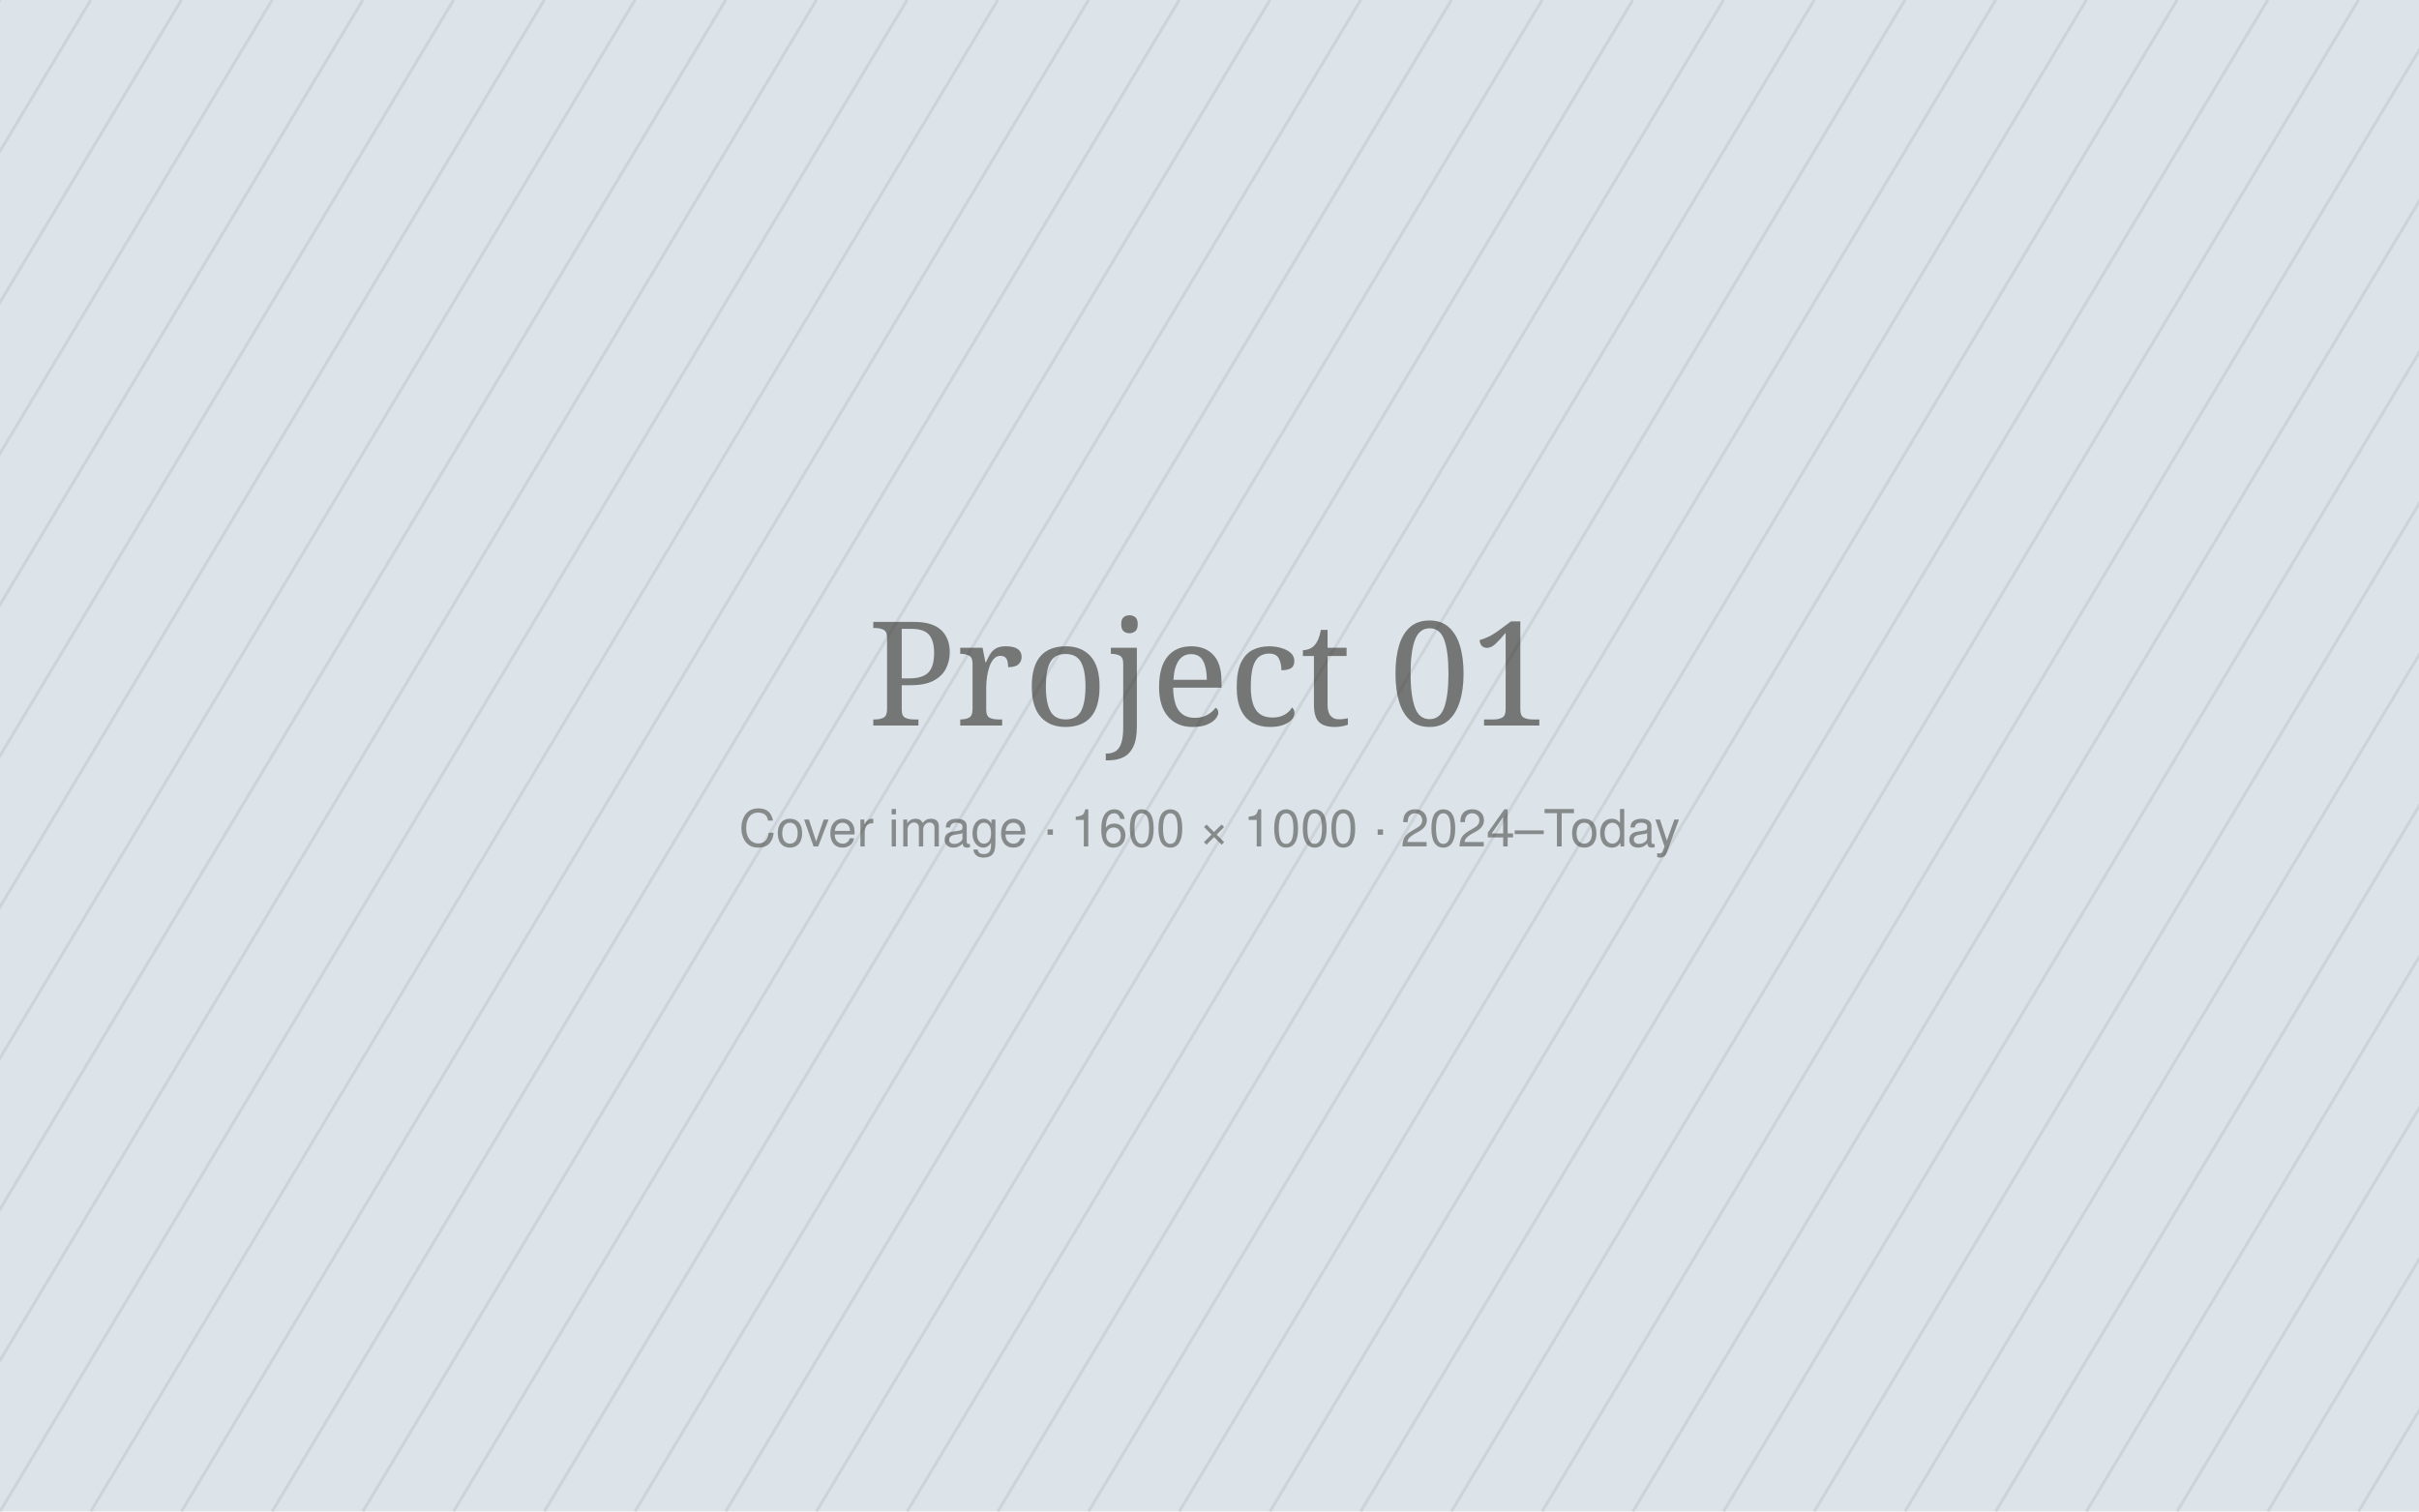
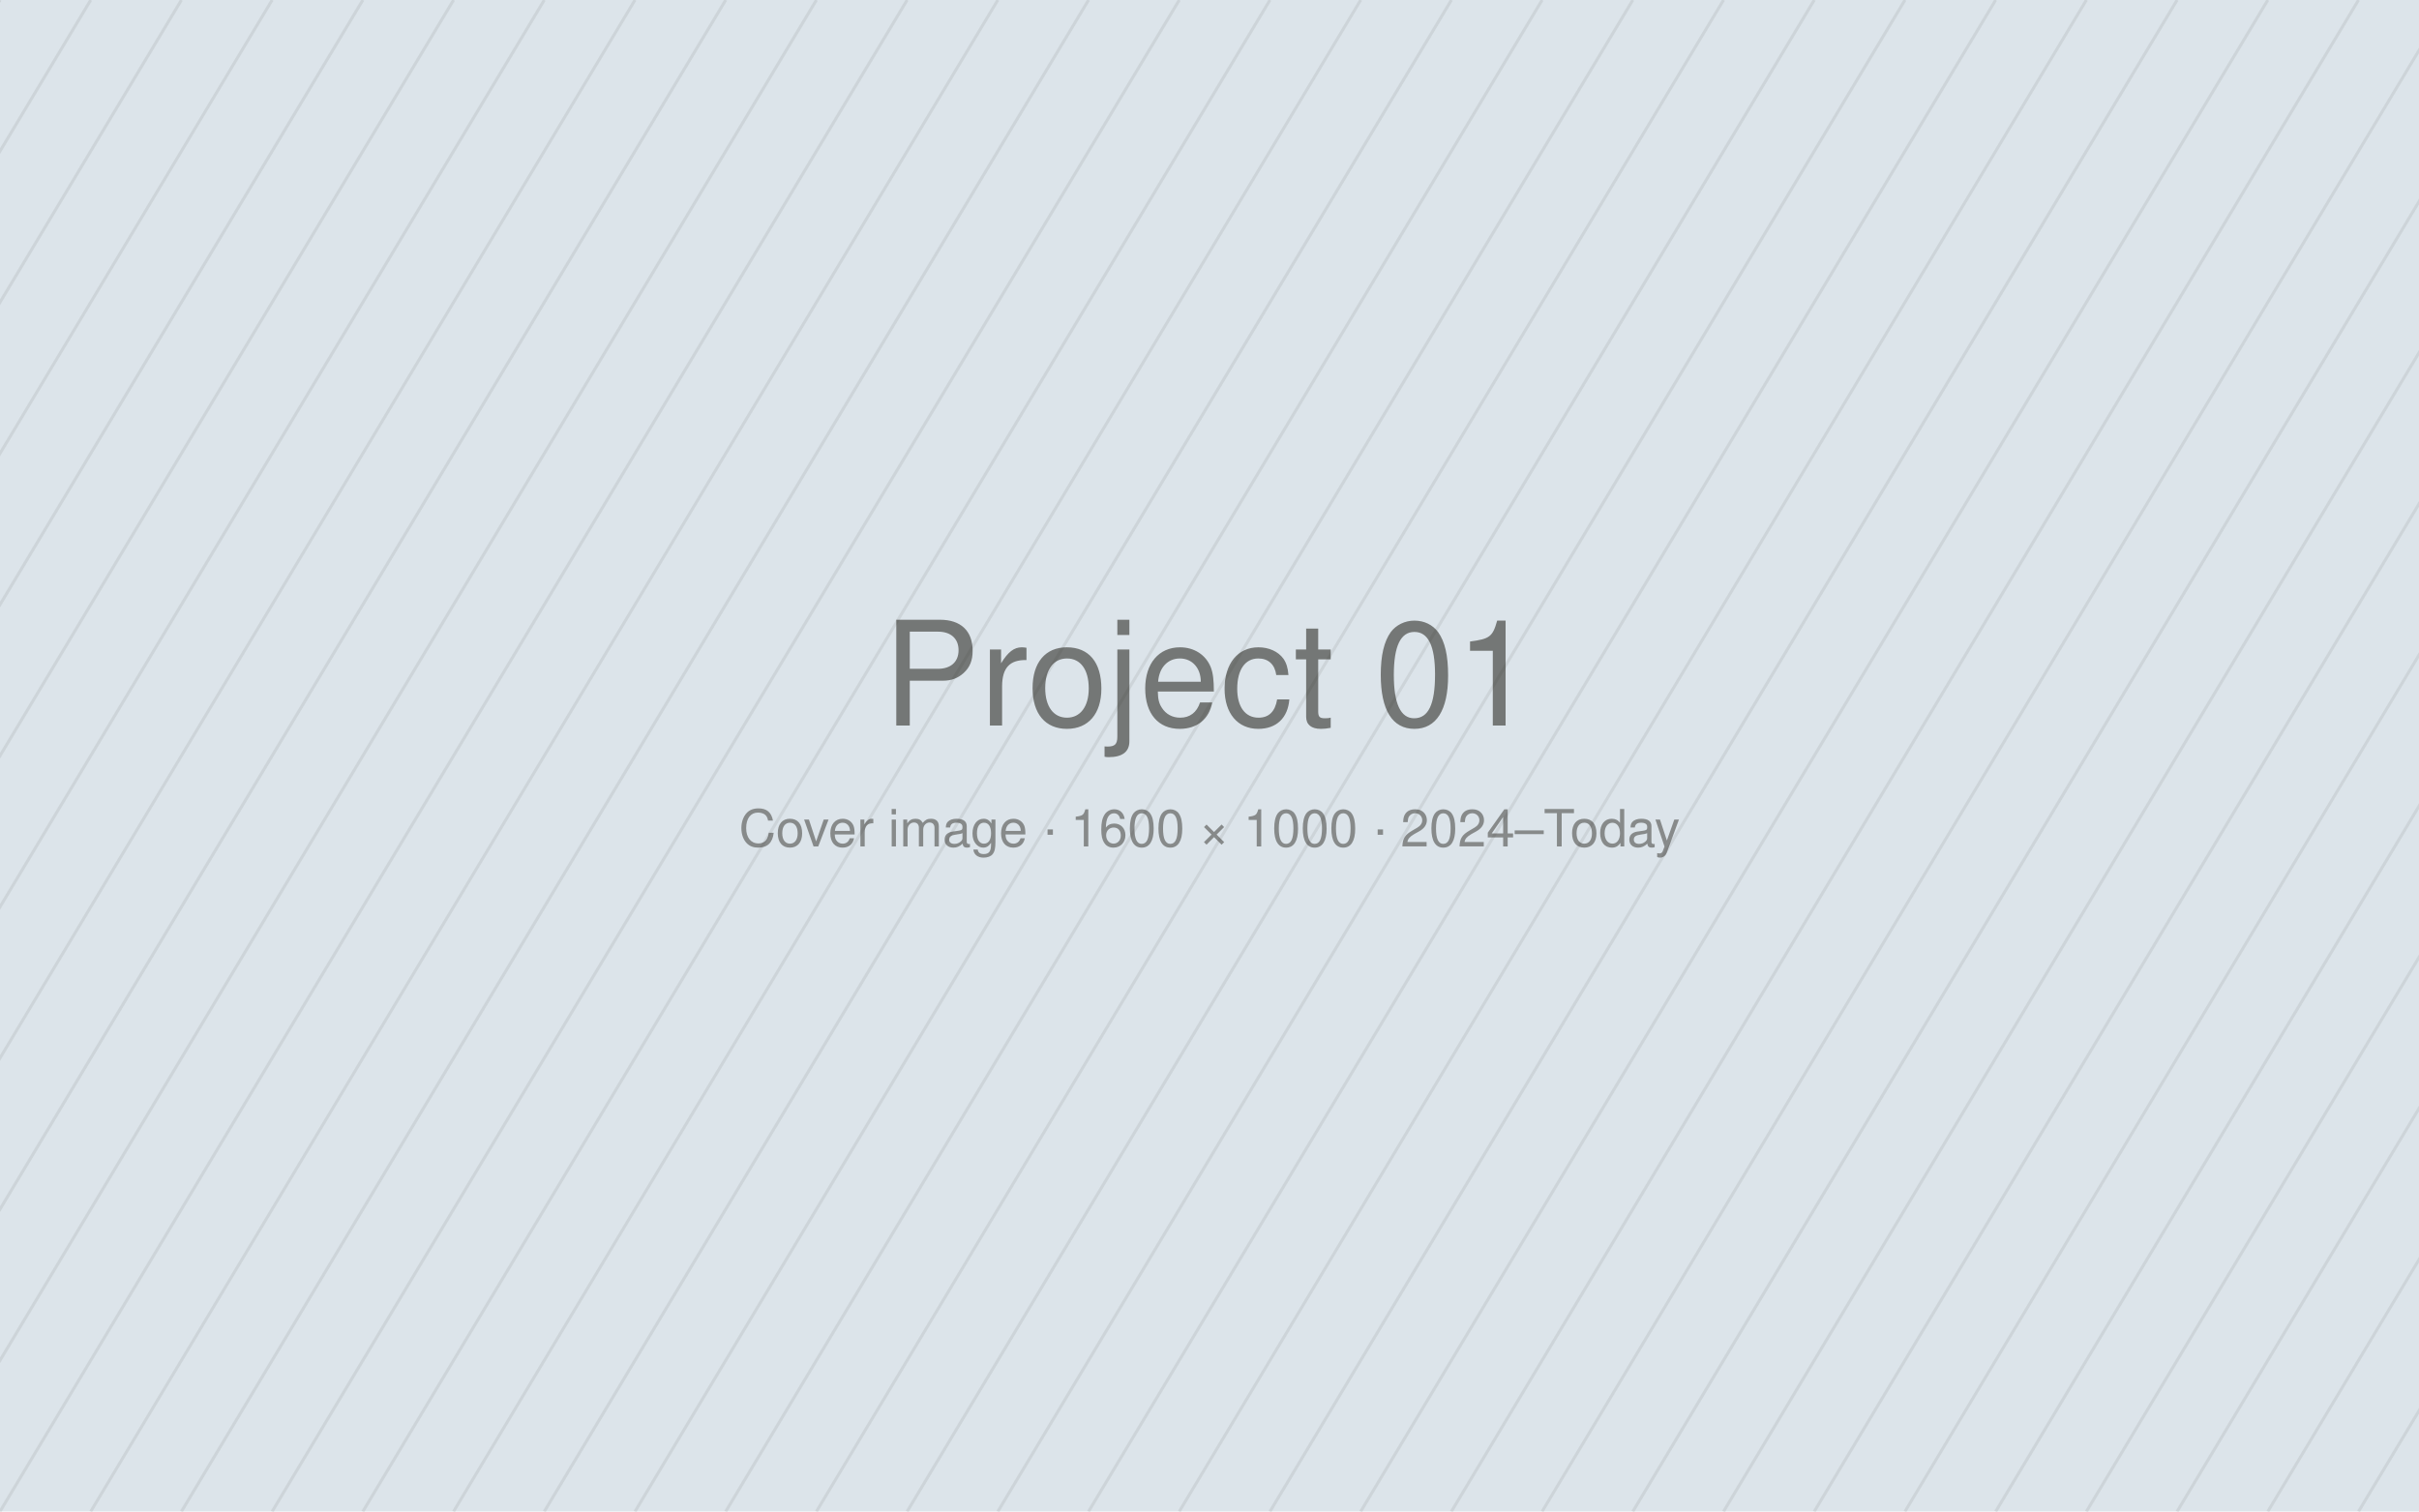
<svg xmlns="http://www.w3.org/2000/svg" viewBox="0 0 1600 1000" width="1600" height="1000">
  <rect width="1600" height="1000" fill="#DCE4EA" />
  <g stroke="#1f1d17" stroke-opacity=".08" stroke-width="2">
    <line x1="0" y1="0" x2="-600" y2="1000" />
    <line x1="60" y1="0" x2="-540" y2="1000" />
    <line x1="120" y1="0" x2="-480" y2="1000" />
    <line x1="180" y1="0" x2="-420" y2="1000" />
    <line x1="240" y1="0" x2="-360" y2="1000" />
    <line x1="300" y1="0" x2="-300" y2="1000" />
    <line x1="360" y1="0" x2="-240" y2="1000" />
    <line x1="420" y1="0" x2="-180" y2="1000" />
    <line x1="480" y1="0" x2="-120" y2="1000" />
    <line x1="540" y1="0" x2="-60" y2="1000" />
    <line x1="600" y1="0" x2="0" y2="1000" />
    <line x1="660" y1="0" x2="60" y2="1000" />
    <line x1="720" y1="0" x2="120" y2="1000" />
    <line x1="780" y1="0" x2="180" y2="1000" />
    <line x1="840" y1="0" x2="240" y2="1000" />
    <line x1="900" y1="0" x2="300" y2="1000" />
    <line x1="960" y1="0" x2="360" y2="1000" />
    <line x1="1020" y1="0" x2="420" y2="1000" />
    <line x1="1080" y1="0" x2="480" y2="1000" />
    <line x1="1140" y1="0" x2="540" y2="1000" />
    <line x1="1200" y1="0" x2="600" y2="1000" />
    <line x1="1260" y1="0" x2="660" y2="1000" />
    <line x1="1320" y1="0" x2="720" y2="1000" />
    <line x1="1380" y1="0" x2="780" y2="1000" />
    <line x1="1440" y1="0" x2="840" y2="1000" />
    <line x1="1500" y1="0" x2="900" y2="1000" />
    <line x1="1560" y1="0" x2="960" y2="1000" />
    <line x1="1620" y1="0" x2="1020" y2="1000" />
    <line x1="1680" y1="0" x2="1080" y2="1000" />
    <line x1="1740" y1="0" x2="1140" y2="1000" />
    <line x1="1800" y1="0" x2="1200" y2="1000" />
    <line x1="1860" y1="0" x2="1260" y2="1000" />
    <line x1="1920" y1="0" x2="1320" y2="1000" />
    <line x1="1980" y1="0" x2="1380" y2="1000" />
    <line x1="2040" y1="0" x2="1440" y2="1000" />
    <line x1="2100" y1="0" x2="1500" y2="1000" />
    <line x1="2160" y1="0" x2="1560" y2="1000" />
    <line x1="2220" y1="0" x2="1620" y2="1000" />
    <line x1="2280" y1="0" x2="1680" y2="1000" />
  </g>
-   <text x="800" y="480" text-anchor="middle" font-family="Georgia, serif" font-size="96" fill="#1f1d17" fill-opacity=".55">Project 01</text>
-   <text x="800" y="560" text-anchor="middle" font-family="Helvetica, Arial, sans-serif" font-size="34" fill="#1f1d17" fill-opacity=".45">Cover image · 1600 × 1000 · 2024–Today</text>
+   <text x="800" y="480" text-anchor="middle" font-family="Whitney, &quot;Whitney A&quot;, &quot;Whitney SSm A&quot;, Helvetica, Arial, sans-serif" font-size="96" fill="#1f1d17" fill-opacity=".55">Project 01</text>
+   <text x="800" y="560" text-anchor="middle" font-family="Whitney, &quot;Whitney A&quot;, &quot;Whitney SSm A&quot;, Helvetica, Arial, sans-serif" font-size="34" fill="#1f1d17" fill-opacity=".45">Cover image · 1600 × 1000 · 2024–Today</text>
</svg>
